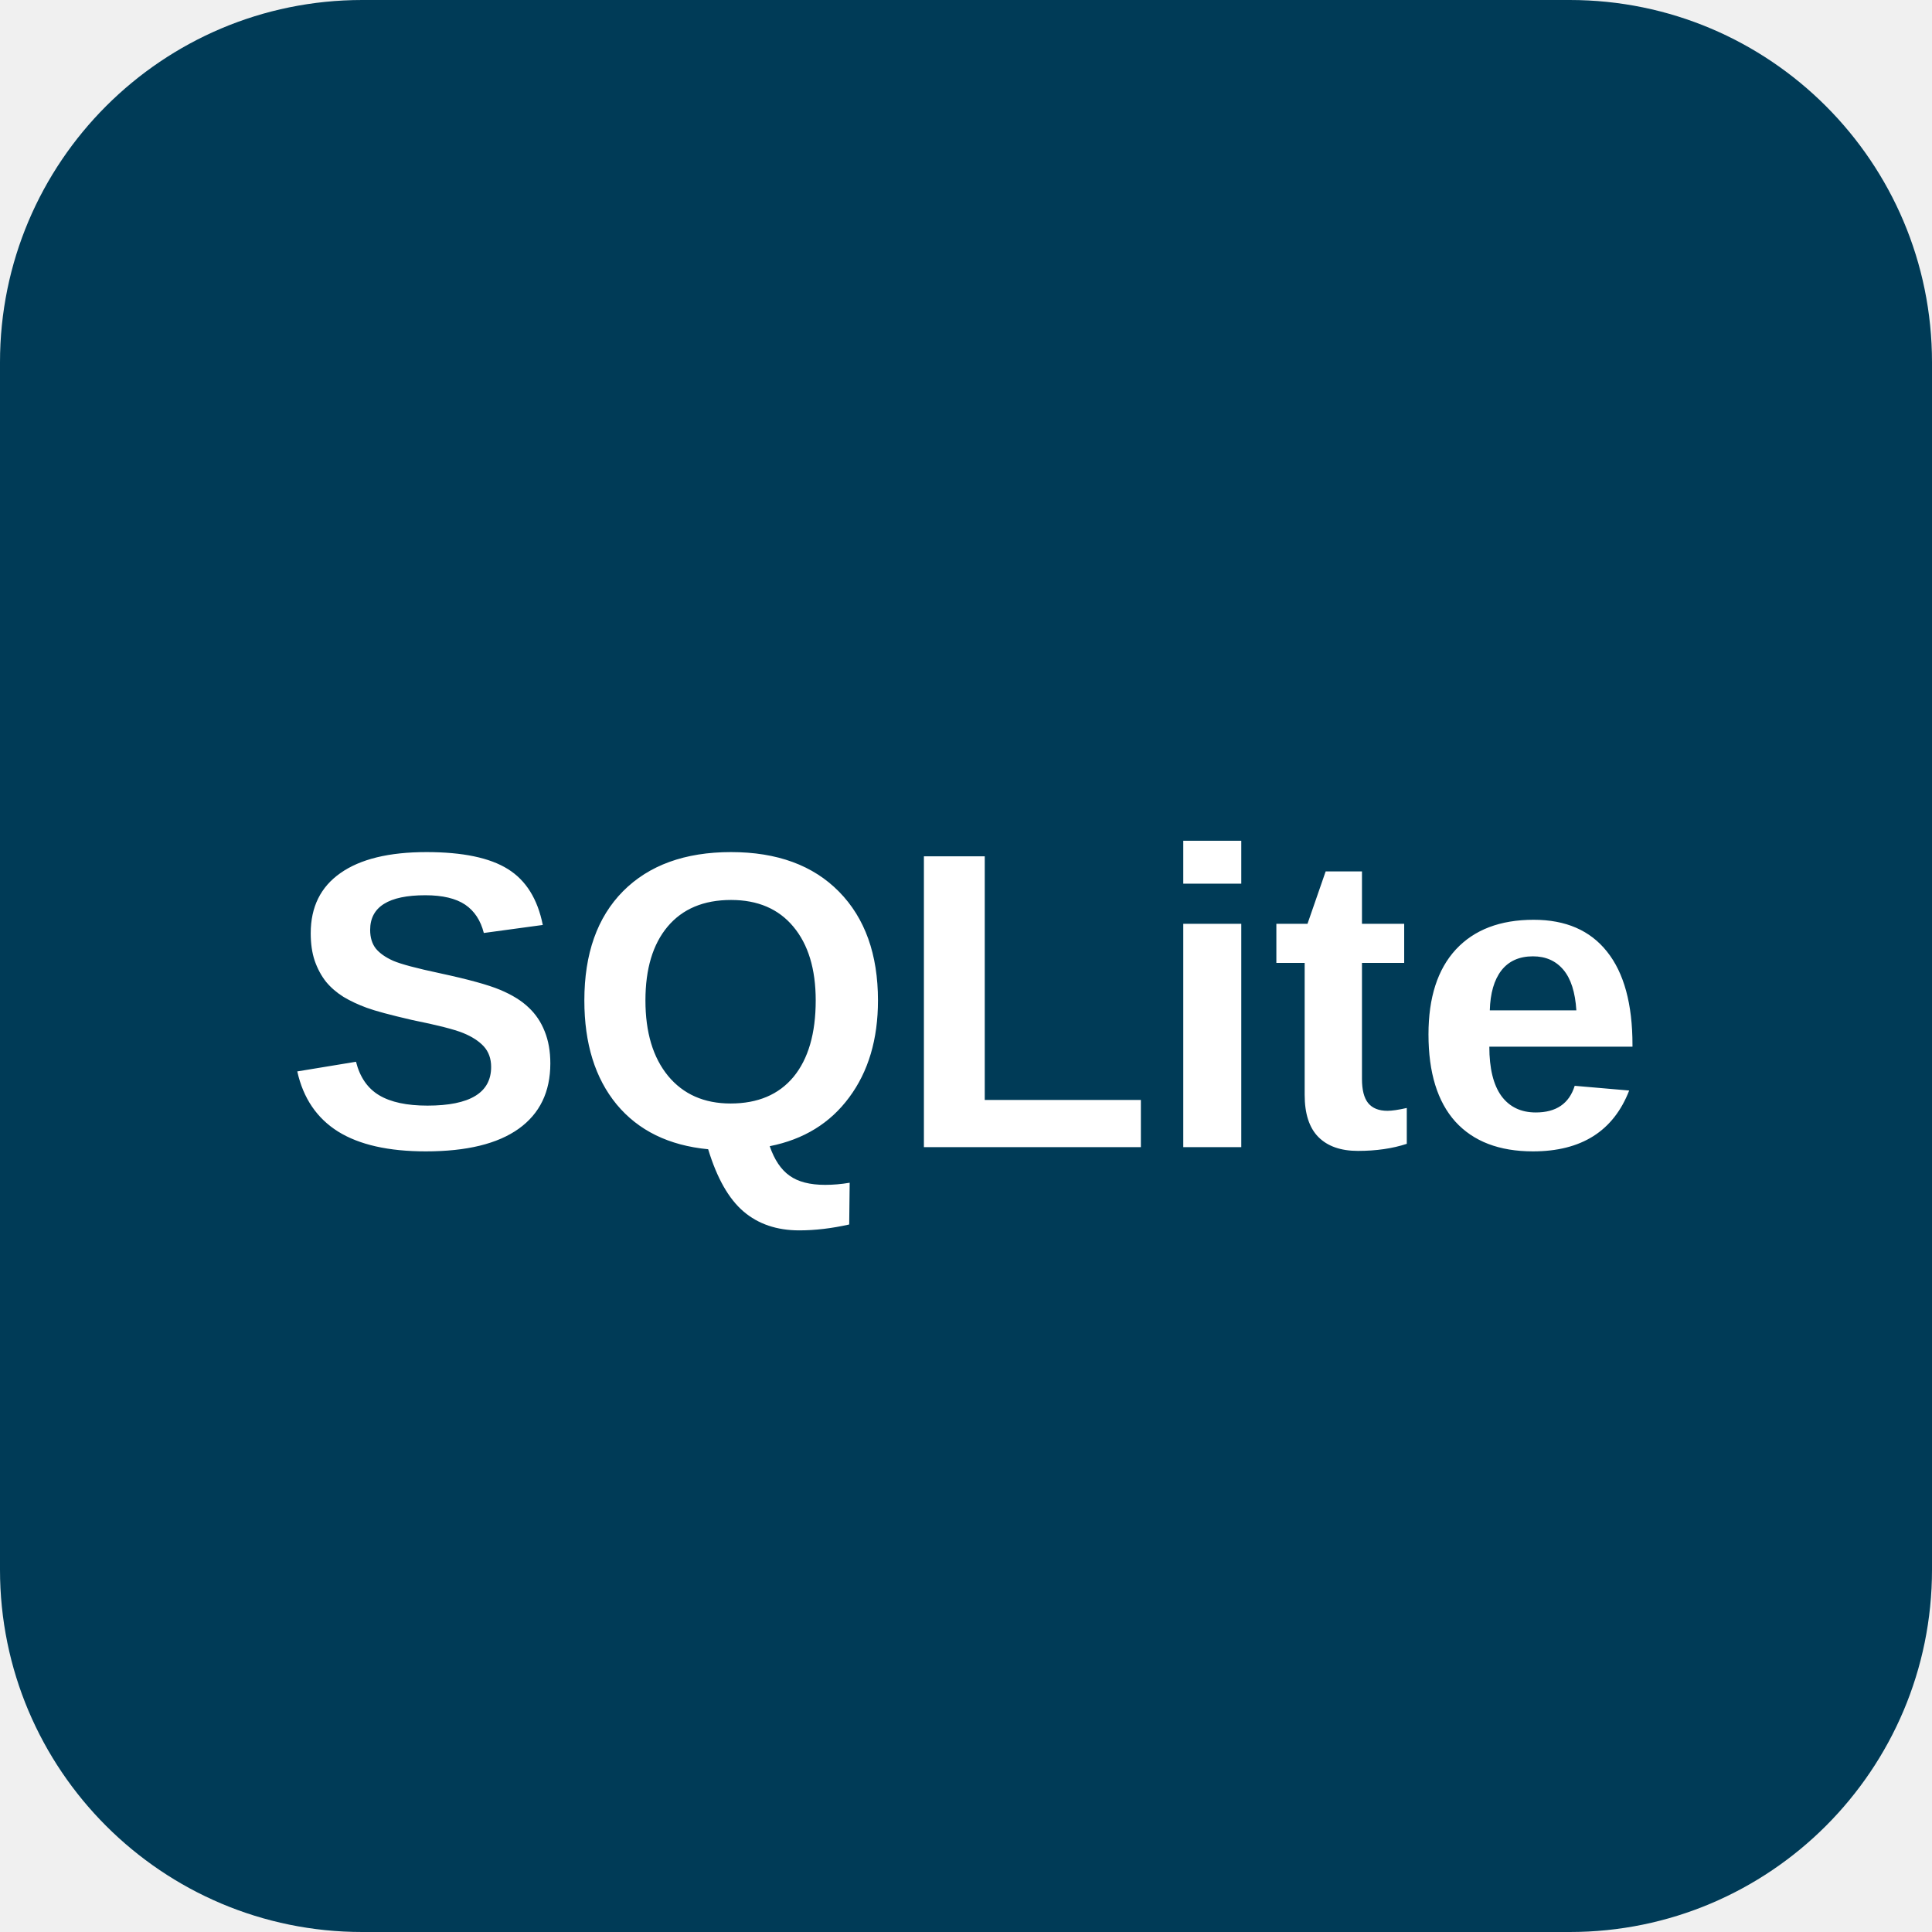
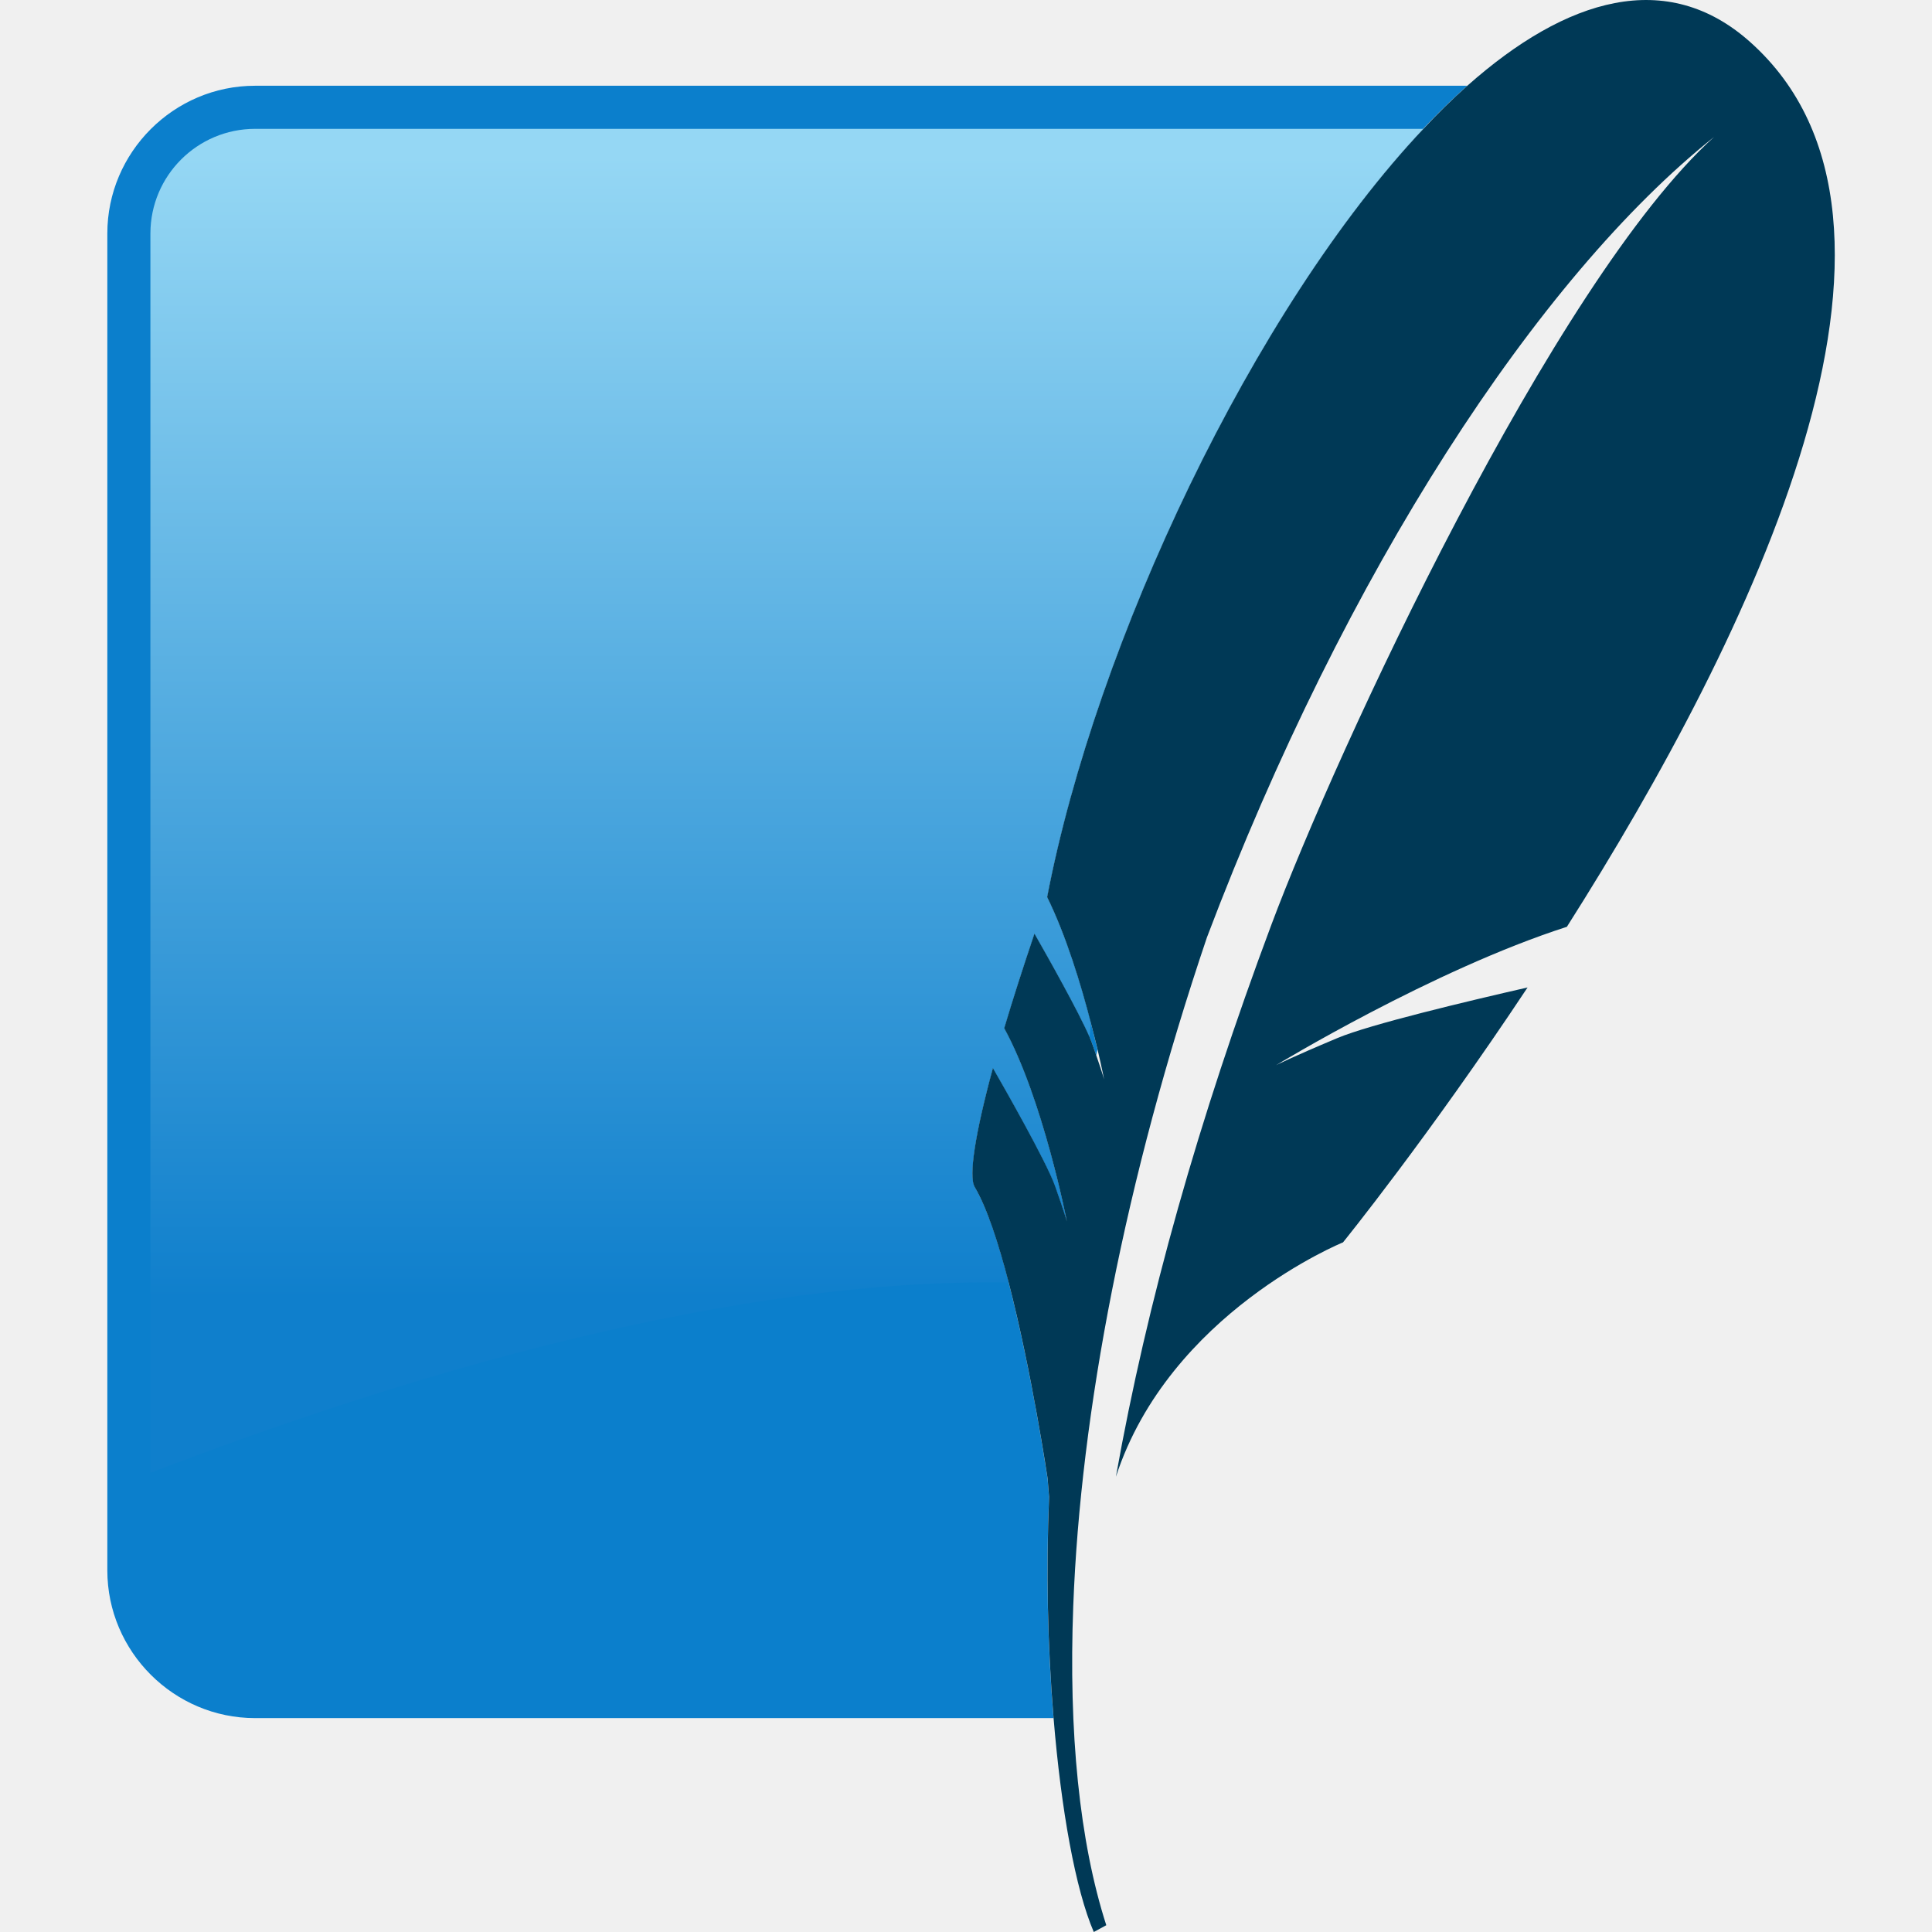
- <svg xmlns="http://www.w3.org/2000/svg" width="128" height="128" viewBox="0 0 128 128">
-   <rect width="128" height="128" rx="24" fill="#003B57" />
-   <text x="64" y="76" font-family="Arial, sans-serif" font-size="28" font-weight="bold" fill="white" text-anchor="middle">SQLite</text>
+ <svg xmlns="http://www.w3.org/2000/svg" viewBox="0 0 128 128">
+   <defs>
+     <linearGradient id="sqlite-original-a" x1="-15.615" x2="-6.741" y1="-9.108" y2="-9.108" gradientTransform="rotate(90 -90.486 64.634) scale(9.2712)" gradientUnits="userSpaceOnUse">
+       <stop stop-color="#95d7f4" offset="0" />
+       <stop stop-color="#0f7fcc" offset=".92" />
+       <stop stop-color="#0f7fcc" offset="1" />
+     </linearGradient>
+   </defs>
+   <path d="M69.5 99.176c-.059-.73-.094-1.2-.094-1.2S67.2 83.087 64.57 78.642c-.414-.707.043-3.594 1.207-7.88.68 1.169 3.54 6.192 4.118 7.81.648 1.824.78 2.347.78 2.347s-1.57-8.082-4.144-12.797a162.286 162.286 0 012.004-6.265c.973 1.71 3.313 5.859 3.828 7.3.102.293.192.543.27.774.023-.137.05-.274.074-.414-.59-2.504-1.75-6.86-3.336-10.082 3.52-18.328 15.531-42.824 27.84-53.754H16.9c-5.387 0-9.789 4.406-9.789 9.789v88.57c0 5.383 4.406 9.789 9.79 9.789h52.897a118.657 118.657 0 01-.297-14.652" fill="#0b7fcc" />
+   <path d="M65.777 70.762c.68 1.168 3.54 6.188 4.117 7.809.649 1.824.781 2.347.781 2.347s-1.57-8.082-4.144-12.797a164.535 164.535 0 012.004-6.27c.887 1.567 2.922 5.169 3.652 6.872l.082-.961c-.648-2.496-1.633-5.766-2.898-8.328 3.242-16.871 13.68-38.97 24.926-50.898H16.899a6.94 6.94 0 00-6.934 6.933v82.11c17.527-6.731 38.664-12.88 56.855-12.614-.672-2.605-1.441-4.96-2.25-6.324-.414-.707.043-3.597 1.207-7.879" fill="url(#sqlite-original-a)" />
+   <path d="M115.95 2.781c-5.5-4.906-12.164-2.933-18.734 2.899a44.347 44.347 0 00-2.914 2.859c-11.25 11.926-21.684 34.023-24.926 50.895 1.262 2.563 2.25 5.832 2.894 8.328.168.64.32 1.242.442 1.754.285 1.207.437 1.996.437 1.996s-.101-.383-.515-1.582c-.078-.23-.168-.484-.27-.773-.043-.125-.105-.274-.172-.434-.734-1.703-2.765-5.305-3.656-6.867-.762 2.25-1.437 4.36-2.004 6.265 2.578 4.715 4.149 12.797 4.149 12.797s-.137-.523-.782-2.347c-.578-1.621-3.441-6.64-4.117-7.809-1.164 4.281-1.625 7.172-1.207 7.88.809 1.362 1.574 3.722 2.25 6.323 1.524 5.867 2.586 13.012 2.586 13.012s.031.469.094 1.2a118.653 118.653 0 00.297 14.651c.504 6.11 1.453 11.363 2.664 14.172l.828-.449c-1.781-5.535-2.504-12.793-2.188-21.156.48-12.793 3.422-28.215 8.856-44.289 9.191-24.27 21.938-43.738 33.602-53.035-10.633 9.602-25.023 40.684-29.332 52.195-4.82 12.891-8.238 24.984-10.301 36.574 3.55-10.863 15.047-15.53 15.047-15.53s5.637-6.958 12.227-16.888c-3.95.903-10.43 2.442-12.598 3.352-3.2 1.344-4.067 1.8-4.067 1.8s10.371-6.312 19.27-9.171c12.234-19.27 25.562-46.648 12.141-58.621" fill="#003956" />
</svg>
